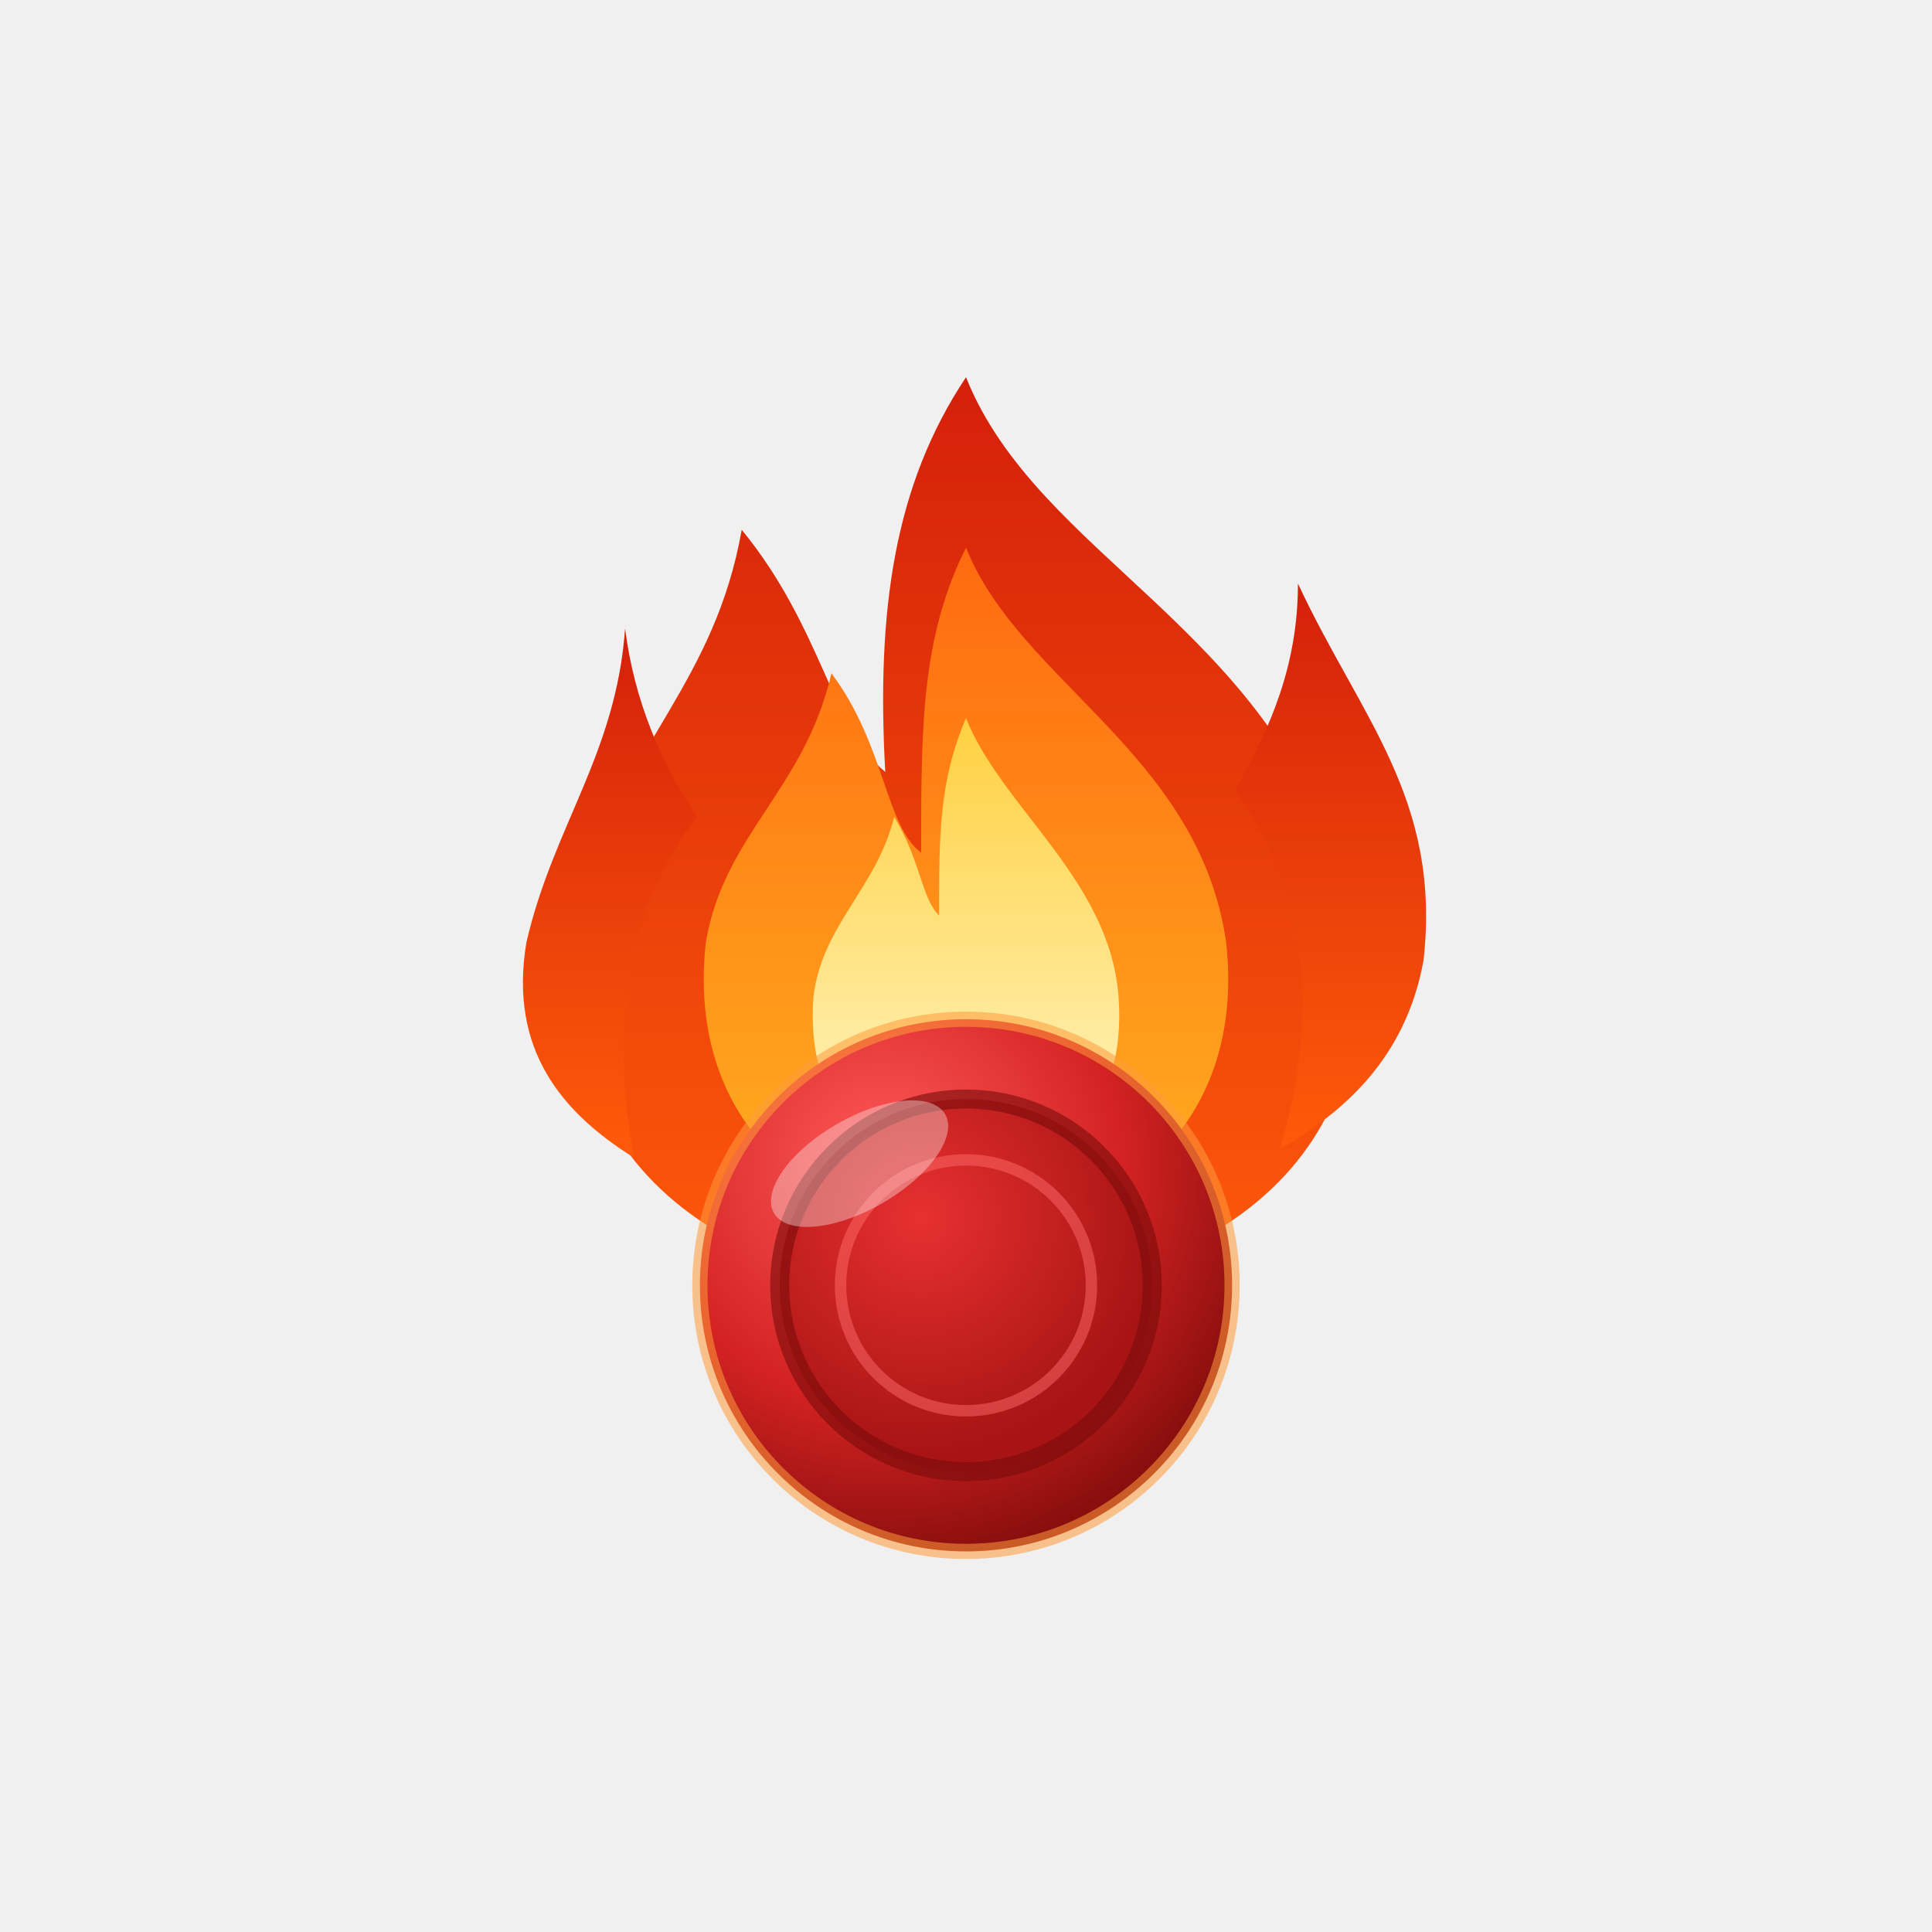
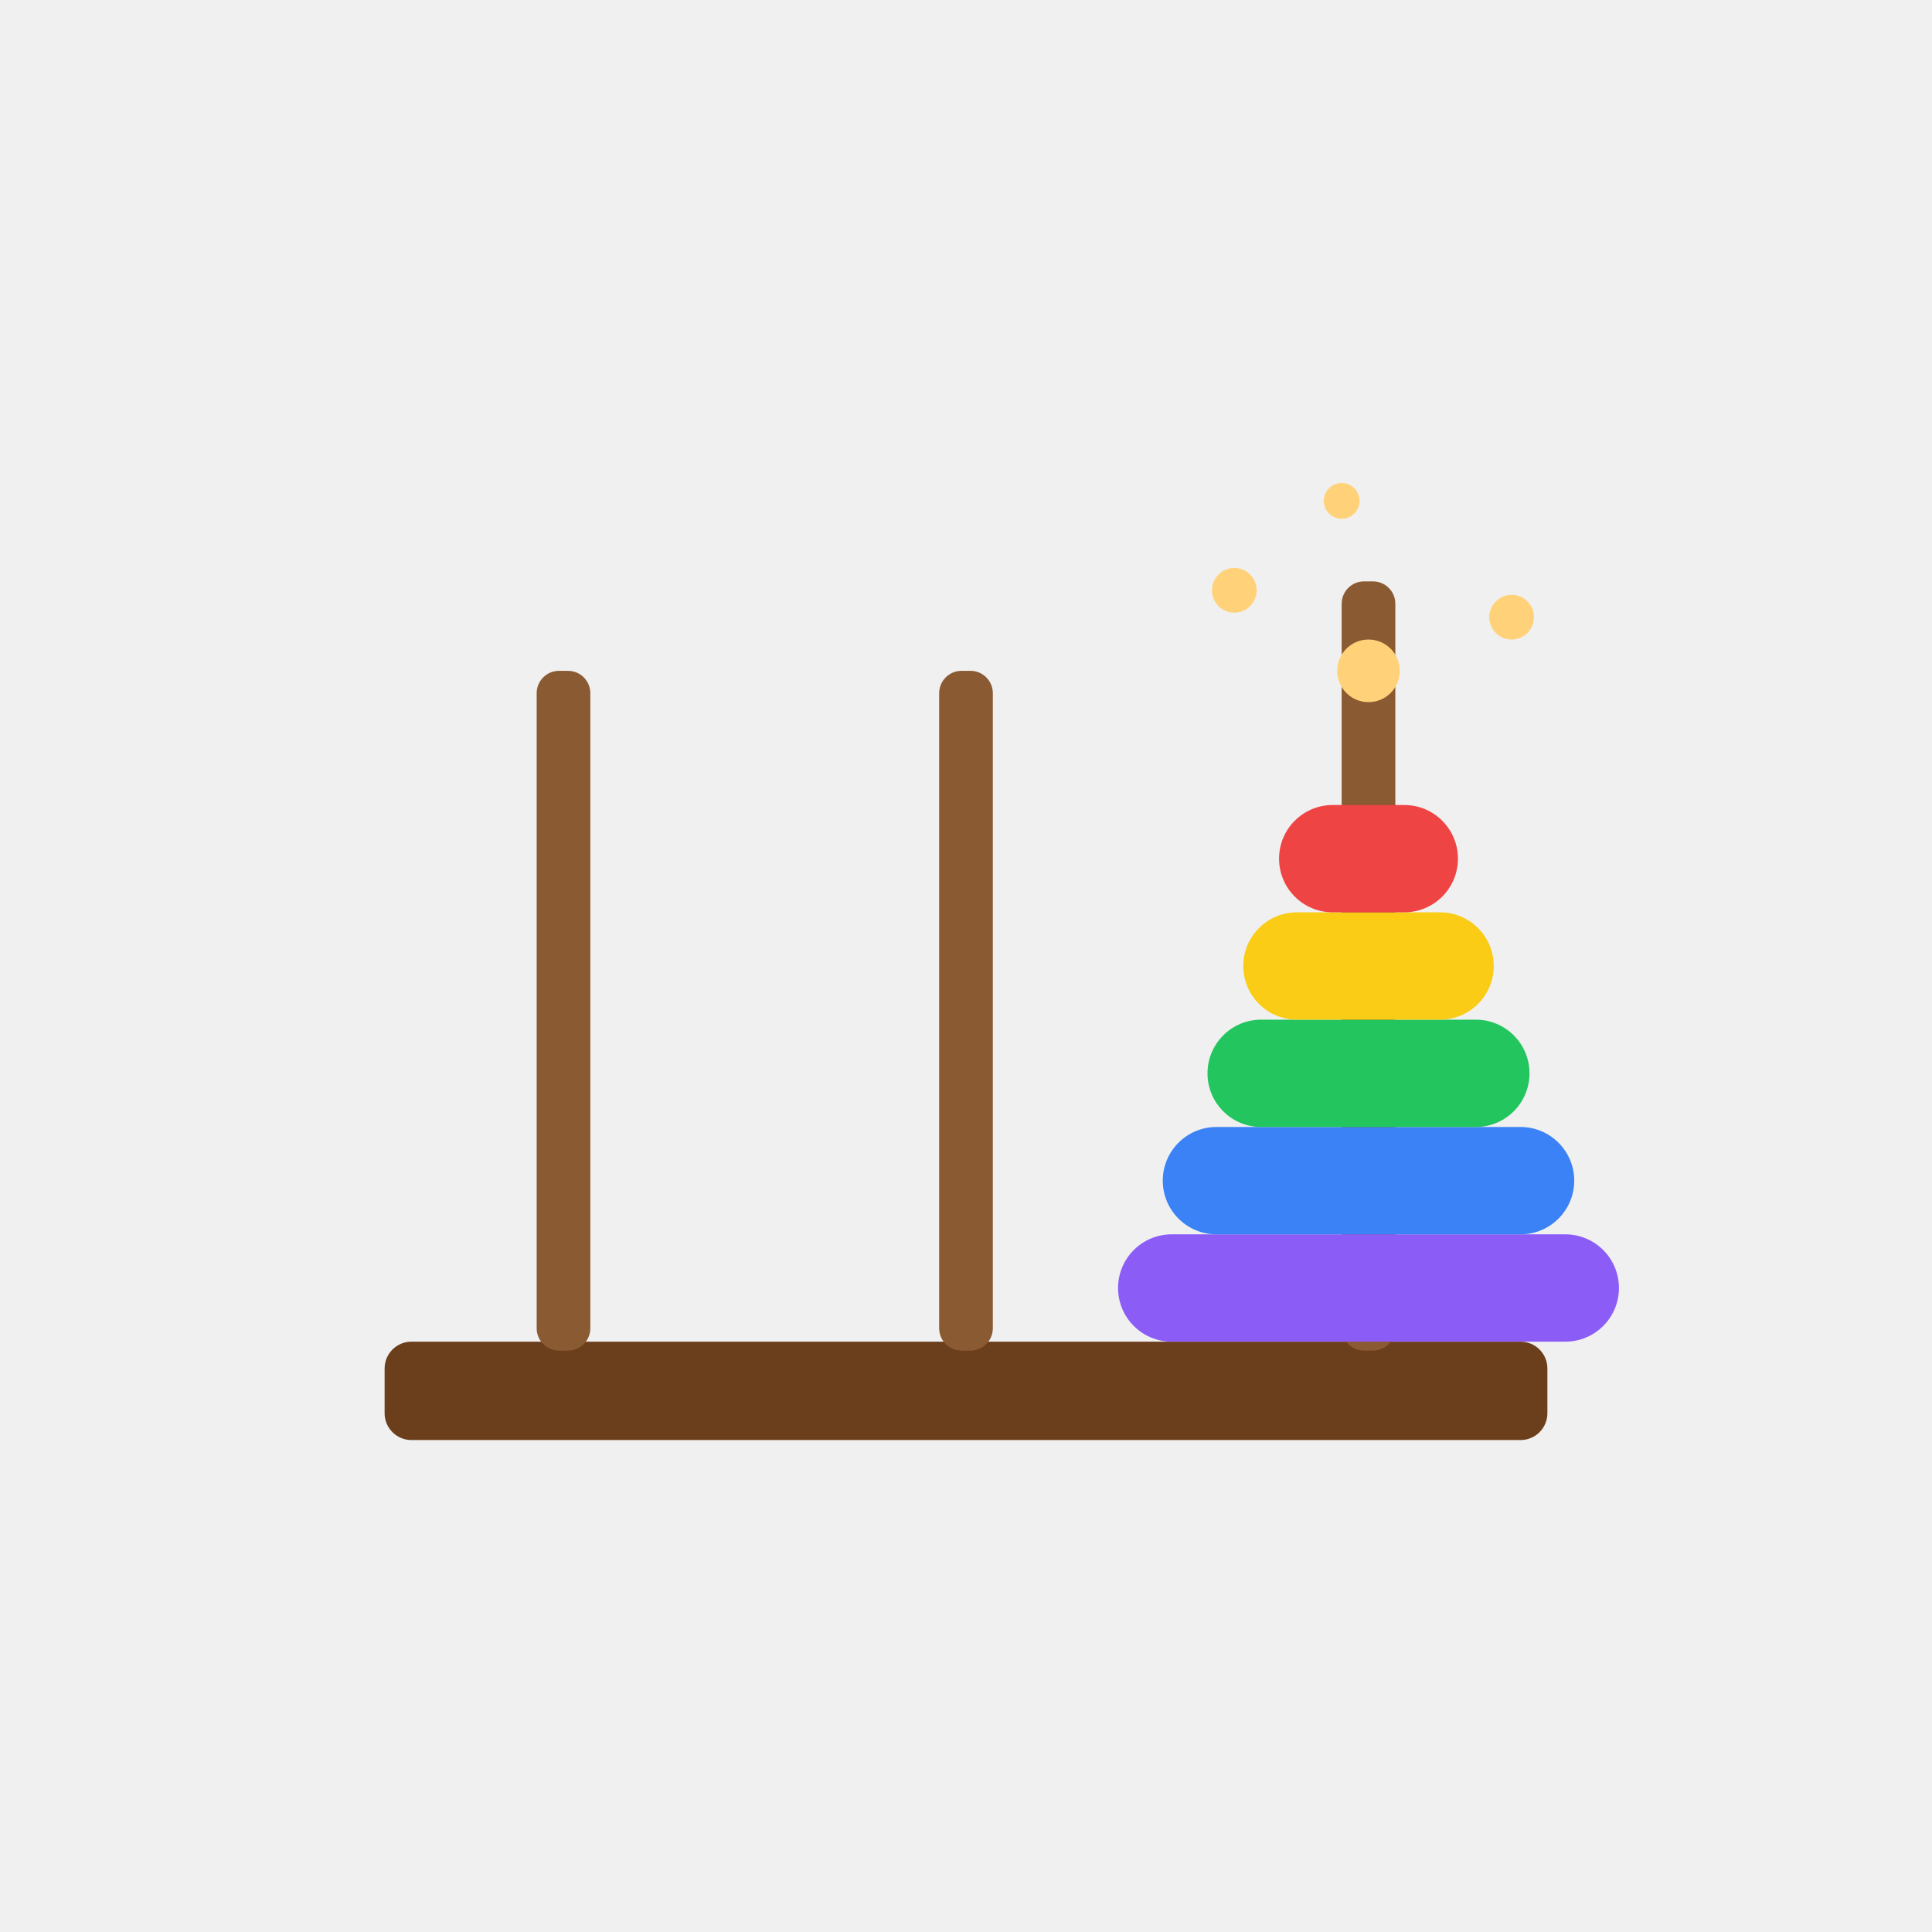
<svg xmlns="http://www.w3.org/2000/svg" width="432" height="432" viewBox="0 0 432 432">
-   <defs>
-     <linearGradient id="flameOuter" x1="0" y1="1" x2="0" y2="0">
-       <stop offset="0" stop-color="#ff5a0a" />
-       <stop offset="1" stop-color="#d4200a" />
-     </linearGradient>
-     <linearGradient id="flameMid" x1="0" y1="1" x2="0" y2="0">
-       <stop offset="0" stop-color="#ffb020" />
-       <stop offset="1" stop-color="#ff6a10" />
-     </linearGradient>
-     <linearGradient id="flameCore" x1="0" y1="1" x2="0" y2="0">
-       <stop offset="0" stop-color="#fff6c8" />
-       <stop offset="1" stop-color="#ffd040" />
-     </linearGradient>
-     <radialGradient id="disc" cx="194" cy="252" r="105" gradientUnits="userSpaceOnUse">
-       <stop offset="0" stop-color="#ff5a5a" />
-       <stop offset="0.6" stop-color="#d42222" />
-       <stop offset="1" stop-color="#8a0e0e" />
-     </radialGradient>
-     <radialGradient id="face" cx="204" cy="266" r="62" gradientUnits="userSpaceOnUse">
-       <stop offset="0" stop-color="#e83030" />
-       <stop offset="1" stop-color="#a81414" />
-     </radialGradient>
-   </defs>
-   <g transform="translate(216 216) scale(0.85) translate(-216 -200)">
-     <g transform="translate(216 300) scale(1.18) translate(-216 -300)">
-       <path fill="url(#flameOuter)" d="M216 84 C232 124 284 140 300 196 C312 240 292 284 216 290 C140 284 120 240 132 196 C140 166 160 152 166 118 C184 140 186 162 198 172 C196 136 200 108 216 84 Z" />
-       <path fill="url(#flameOuter)" d="M290 130 C304 160 322 178 318 214 C314 236 300 248 286 256 C296 222 290 196 276 176 C284 162 290 148 290 130 Z" />
-       <path fill="url(#flameOuter)" d="M140 140 C138 168 124 184 118 210 C114 234 126 248 142 258 C136 226 142 200 156 182 C148 170 142 156 140 140 Z" />
-       <path fill="url(#flameMid)" d="M216 122 C228 152 268 168 274 210 C278 246 256 272 216 274 C176 272 154 246 158 210 C162 186 180 176 186 150 C198 166 198 184 206 190 C206 162 206 142 216 122 Z" />
-       <path fill="url(#flameCore)" d="M216 160 C224 180 248 196 250 222 C252 248 236 262 216 262 C196 262 180 248 182 222 C184 206 196 198 200 182 C206 192 206 200 210 204 C210 186 210 174 216 160 Z" />
-     </g>
-     <circle cx="216" cy="284" r="70" fill="url(#disc)" />
-     <circle cx="216" cy="284" r="70" fill="none" stroke="#ff9a3a" stroke-width="4" opacity="0.55" />
-     <circle cx="216" cy="284" r="49" fill="url(#face)" />
-     <circle cx="216" cy="284" r="49" fill="none" stroke="#7a0a0a" stroke-width="5" opacity="0.6" />
-     <circle cx="216" cy="284" r="33" fill="none" stroke="#ff6a6a" stroke-width="3" opacity="0.5" />
-     <ellipse cx="188" cy="252" rx="26" ry="12" fill="#ffffff" opacity="0.35" transform="rotate(-30 188 252)" />
+   <rect x="86" y="300" width="260" height="22" rx="6" fill="#6b3e1c" />
+   <g fill="#8a5a32">
+     <rect x="120" y="150" width="12" height="152" rx="5" />
+     <rect x="210" y="150" width="12" height="152" rx="5" />
+     <rect x="300" y="130" width="12" height="172" rx="5" />
+   </g>
+   <rect x="250" y="276" width="112" height="24" rx="12" fill="#8b5cf6" />
+   <rect x="260" y="252" width="92" height="24" rx="12" fill="#3b82f6" />
+   <rect x="270" y="228" width="72" height="24" rx="12" fill="#22c55e" />
+   <rect x="278" y="204" width="56" height="24" rx="12" fill="#facc15" />
+   <rect x="286" y="180" width="40" height="24" rx="12" fill="#ef4444" />
+   <g fill="#ffd27a">
+     <circle cx="306" cy="150" r="7" />
+     <circle cx="276" cy="132" r="5" />
+     <circle cx="338" cy="138" r="5" />
+     <circle cx="300" cy="112" r="4" />
  </g>
</svg>
